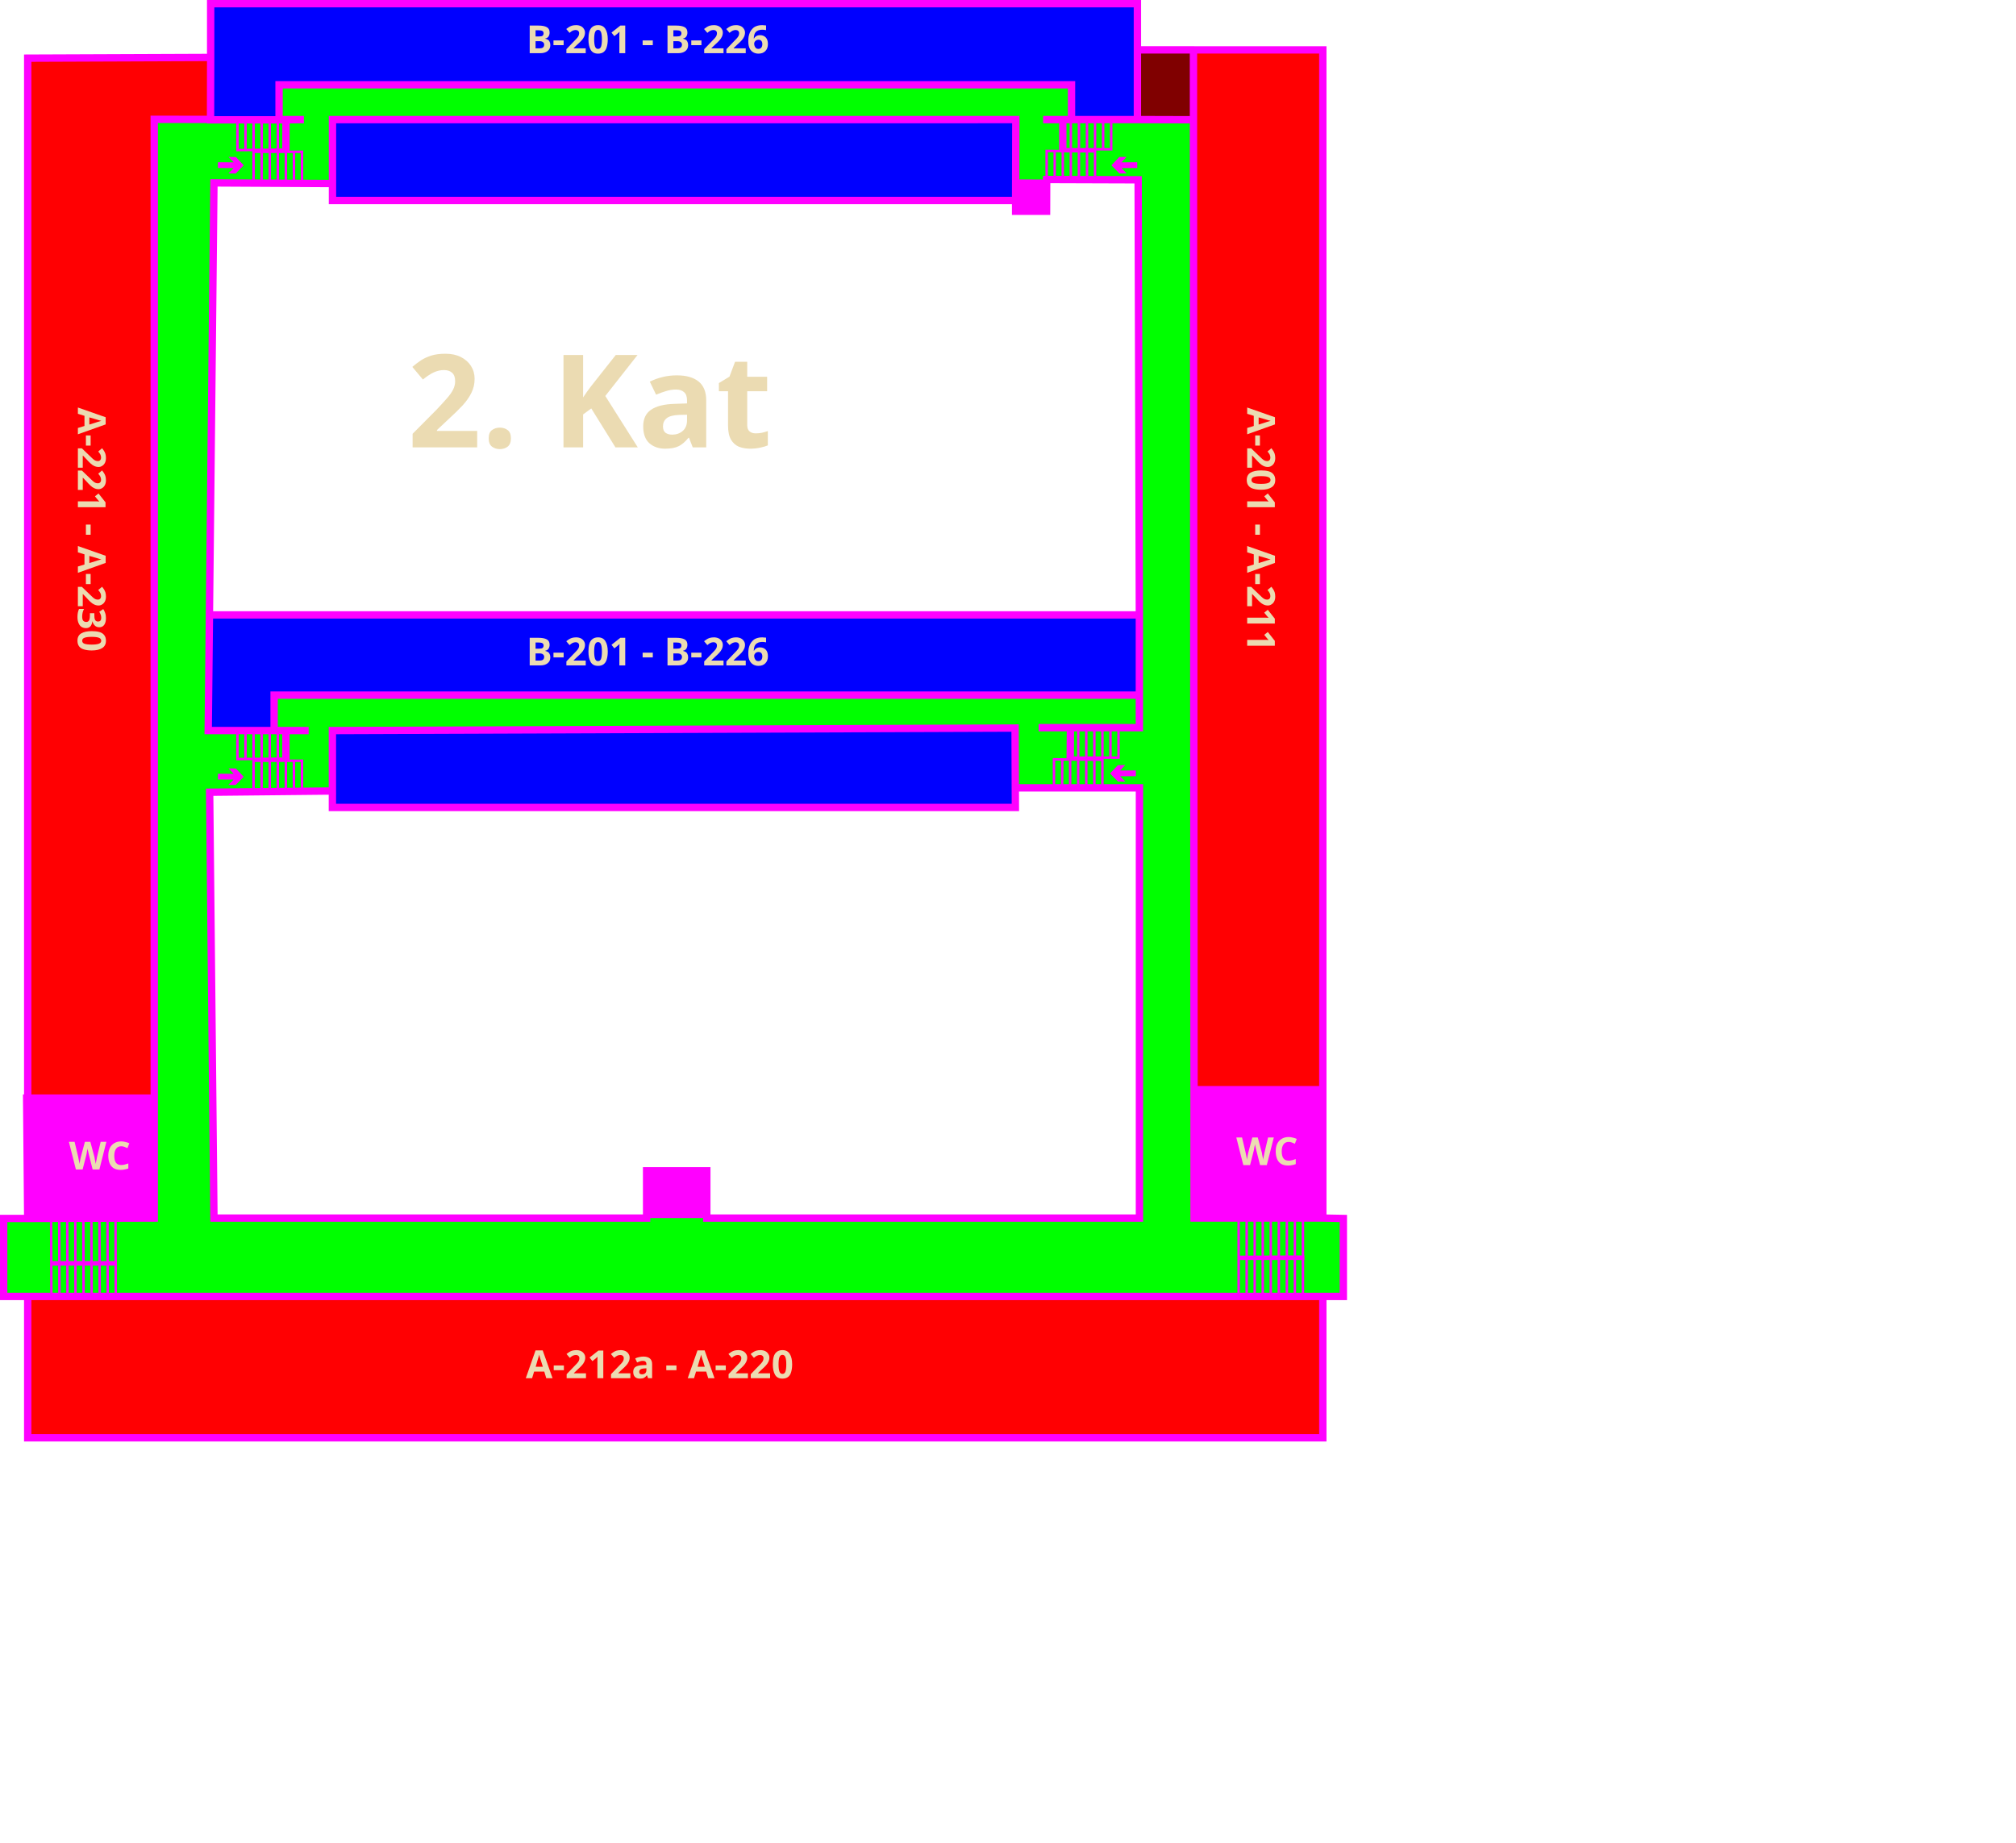
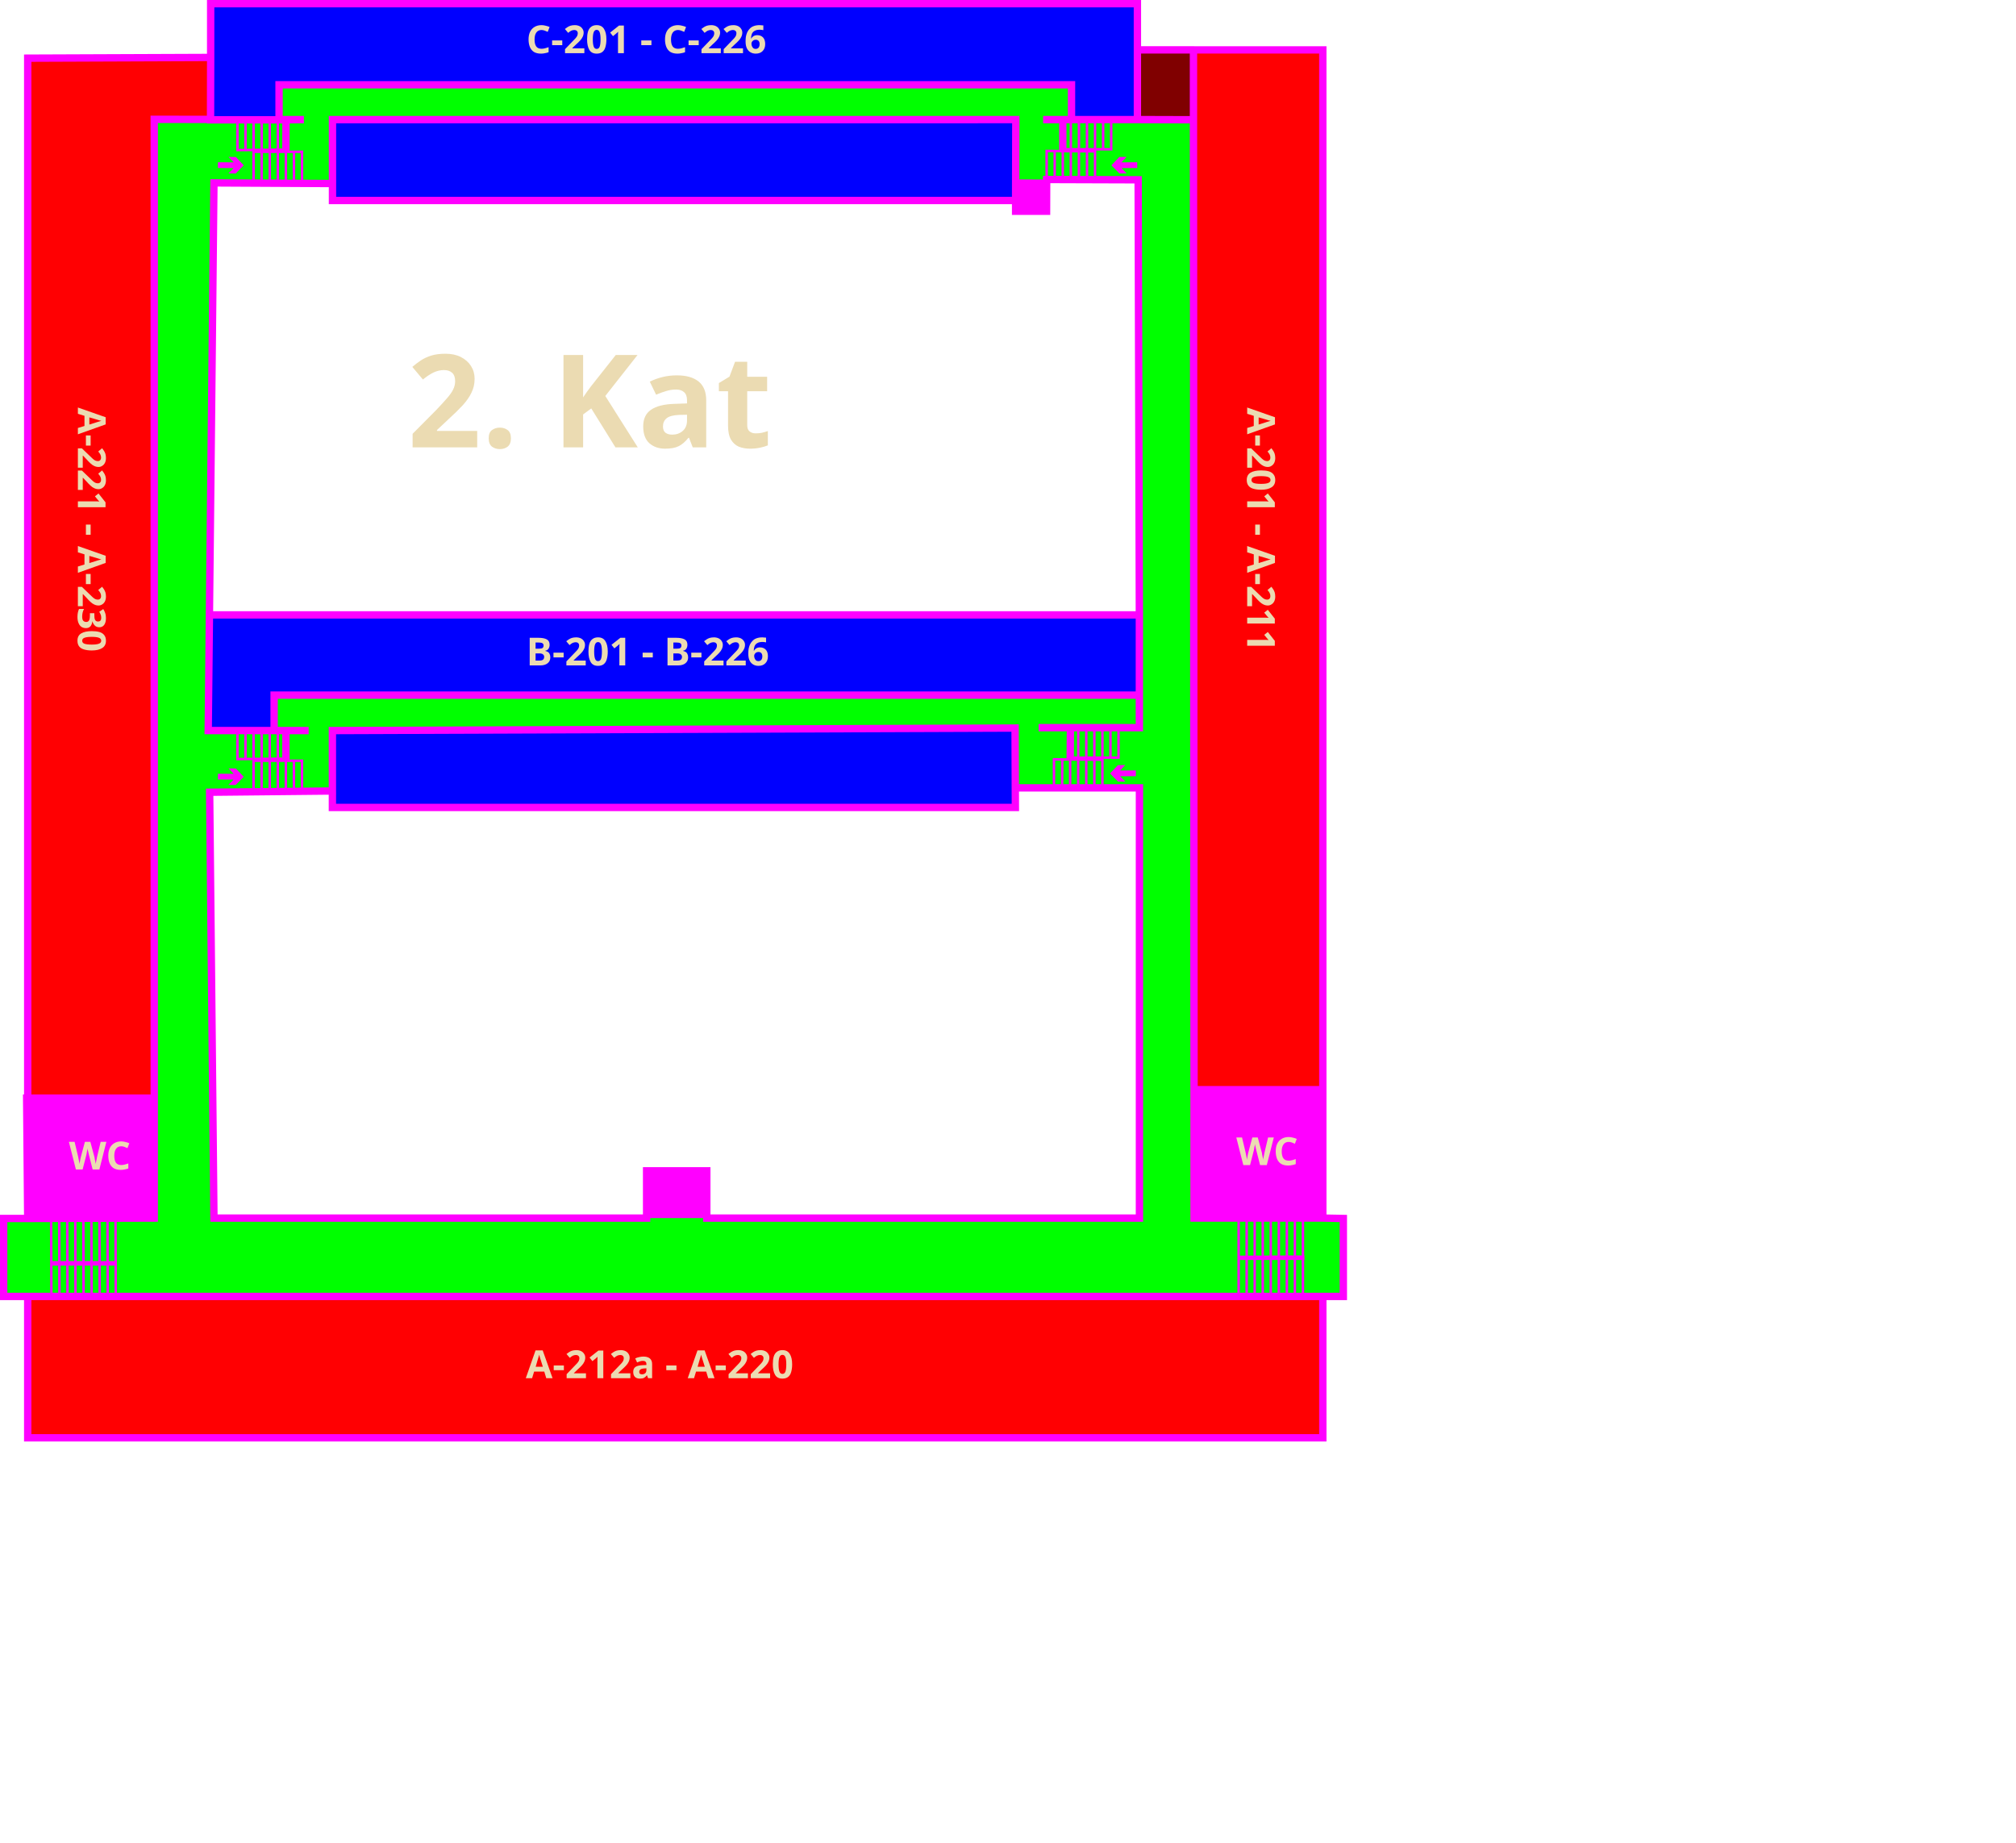
<svg xmlns="http://www.w3.org/2000/svg" width="220mm" height="201mm" viewBox="0 0 220 201" version="1.1" id="svg5" xml:space="preserve">
  <defs id="defs2">
    <symbol id="LeftArrow">
      <path d="M 9,36 31,14 H 46 L 30,30 H 62 V 42 H 30 L 46,58 H 31 Z" style="stroke:none" id="path137703" />
    </symbol>
  </defs>
  <g id="rooms" style="display:inline" transform="matrix(0.2672234,0,0,0.2672234,41.94234,31.80319)">
    <path id="2-A-3" style="opacity:1;fill:#ff0002;fill-opacity:1;stroke:none;stroke-width:2;stroke-dasharray:none;stroke-opacity:1" d="m -145.224,-95.561 v 0.296 h -0.418 l 1e-5,424.612 h 51.67 V -70.297 l 22.995,0.044 0.049,-25.308 z" />
    <rect style="opacity:1;fill:#ff0002;fill-opacity:1;stroke:none;stroke-width:1.995;stroke-dasharray:none;stroke-opacity:1" id="2-A-2" width="528.892" height="57.882" x="-145.641" y="-468.024" transform="scale(1,-1)" />
    <rect style="display:inline;opacity:1;fill:#ff0002;fill-opacity:1;stroke:none;stroke-width:2;stroke-dasharray:none;stroke-opacity:1" id="2-A-1" width="52.596" height="424.536" x="330.654" y="-98.639" />
    <rect style="opacity:1;fill:#800000;fill-opacity:1;stroke:none;stroke-width:2.202;stroke-dasharray:none;stroke-opacity:1" id="2-mystery" width="23.12" height="28.527" x="307.534" y="-98.646" />
    <path id="2-C" style="display:inline;opacity:1;fill:#0000ff;fill-opacity:0.998;stroke:none;stroke-width:2;stroke-dasharray:none;stroke-opacity:1" d="M -70.928,117.513 V 70.179 h 49.745 V 37.157 H 257.789 v 33.022 h 49.745 v 47.334 z" transform="scale(1,-1)" />
    <path id="2-B" style="display:inline;opacity:1;fill:#0000ff;fill-opacity:1;stroke:none;stroke-width:2.055;stroke-dasharray:none;stroke-opacity:1" d="m -71.928,132.045 v 47.219 h 50.708 v 31.394 H 257.691 V 178.238 h 50.637 v -46.193 z" />
    <rect style="opacity:1;fill:#ff00ff;fill-opacity:1;stroke:none;stroke-width:2.823;stroke-dasharray:none;stroke-opacity:1" id="2-elevator-1" width="24.582" height="20.8" x="107.097" y="-379.815" transform="scale(1,-1)" />
    <rect style="display:inline;opacity:1;fill:#ff00ff;fill-opacity:1;stroke:none;stroke-width:1.873;stroke-dasharray:none;stroke-opacity:1" id="2-elevator-2" width="15.879" height="13.567" x="-307.833" y="164.802" transform="scale(-1,1)" />
    <rect style="opacity:1;fill:#ff00ff;fill-opacity:1;stroke:none;stroke-width:2.254;stroke-dasharray:none;stroke-opacity:1" id="2-elevator-3" width="12.645" height="14.45" x="257.789" y="-47.226" />
    <rect style="opacity:1;fill:#ff00ff;fill-opacity:1;stroke:none;stroke-width:2.039;stroke-dasharray:none;stroke-opacity:1" id="2-toilet-1" width="52.597" height="52.417" x="330.654" y="325.897" />
    <rect style="display:inline;fill:#ff00ff;fill-opacity:1;stroke:none;stroke-width:1.955;stroke-dasharray:none;stroke-opacity:1" id="2-toilet-2" width="51.67" height="49.052" x="-145.641" y="329.347" />
  </g>
  <circle id="image-anchor" style="fill:#000000;stroke:#ff00ff;stroke-width:0.265" cx="74.133" cy="77.133" r="0.001" />
  <path id="hallway" style="display:inline;opacity:1;fill:#00ff00;fill-opacity:1;stroke:none;stroke-width:0.534;stroke-dasharray:none;stroke-opacity:0.083" d="m 30.452,9.251 v 3.799 l 2.709,0.044 -16.33,-0.032 4e-6,119.836 -16.43,0.043 v 8.505 H 146.594 v -8.505 H 130.301 V 13.066 l -13.369,-0.018 V 9.251 h -3.1 z m 5.829,3.799 74.548,-0.002 1.7e-4,6.526 13.373,0.044 v 56.224 h -4.174 -1.38 -88.736 v 3.865 h 3.426 -10.615 l 0.625,-59.752 12.934,0.07 z m 74.522,66.383 v 6.527 h 13.54 V 132.899 H 23.348 L 22.877,86.3 H 36.272 v -6.593 z" />
  <path id="walls" style="display:inline;fill:#ff00ff;fill-opacity:0.001;stroke:#ff00ff;stroke-width:0.802;stroke-linecap:square;stroke-dasharray:none;stroke-opacity:1" d="M 144.356,141.447 H 3.024 M 115.981,16.093 v -3.043 l -2.149,-10e-7 3.1,-0.002 m -6.102,8.826 v 1.171 m -80.917,56.662 1.286,3e-5 8e-6,3.297 -8e-6,-3.297 2.083,-3e-5 m 91.054,-3.905 v 3.59 h -7.523 l -0.025,3.47 0.025,-3.47 h -3.071 m -77.469,8.705 h 74.532 l -0.032,-8.663 -74.5,0.274 z m 0,-1.796 -13.394,0.136 0.47,46.463 47.213,-0.001 v -5.157 h 6.569 v 5.157 l 47.213,0.001 V 85.959 H 110.803 M 36.282,20.025 23.348,19.955 22.855,67.089 m 87.975,-44.044 3.379,-3e-5 0.011,-3.46 9.982,0.033 0.133,47.471 M 36.282,13.05 v 8.824 h 74.548 l 0.022,-8.826 z m -13.427,54.039 -0.133,12.618 h 7.191 v -3.865 h 3.426 90.997 v -8.753 H 22.855 M 130.301,118.891 v 14.007 H 144.356 M 130.239,13.066 130.301,118.891 h 14.055 M 130.239,5.444 v 7.621 l -6.117,-0.018 M 3.024,132.942 16.831,132.899 V 119.812 13.018 l 6.145,0.012 0.013,-6.763 -0.013,6.807 h 8.231 l -0.009,3.487 0.009,-3.487 1.954,-0.025 H 30.452 V 9.251 h 2.709 80.67 3.1 v 3.797 h 7.191 l 1e-5,-7.605 M 3.024,6.346 3.024,119.812 H 16.831 2.908 l 0.116,13.13 H 0.401 v 8.505 l 2.623,2e-5 v 15.423 H 144.356 V 141.447 h 2.238 v -8.505 l -2.238,-0.044 -8e-4,-127.453 -20.233,-0.002 V 0.401 H 22.989 l 1e-6,5.866 z" />
  <path id="stairs" style="display:inline;fill:#00ff00;fill-opacity:0.001;stroke:#ff00ff;stroke-width:0.267;stroke-linecap:square;stroke-dasharray:none;stroke-opacity:1" d="m 142.215,137.337 h -7.019 m -0.012,-0.21 7.03,-0.022 m -7.045,-4.233 v 8.55 m 0.877,-8.55 v 8.55 m 0.877,-8.55 v 8.55 m 0.877,-8.55 v 8.55 m 0.877,-8.55 v 8.55 m 0.877,-8.55 v 8.55 m 0.877,-8.55 v 8.55 m 0.877,-8.55 v 8.55 m 0.877,-8.55 v 8.55 M 12.627,137.951 H 5.608 m 0,-0.232 h 7.019 m -7.045,-4.801 0.026,8.53 m 0.852,-8.53 0.026,8.53 m 0.852,-8.53 0.026,8.53 m 0.852,-8.53 0.026,8.53 m 0.852,-8.53 0.026,8.53 m 0.852,-8.53 0.026,8.53 m 0.852,-8.53 0.026,8.53 m 0.852,-8.53 0.026,8.53 m 0.852,-8.53 0.026,8.53 M 118.622,19.585 v -3.112 m -1.761,-0.185 V 13.136 m 0.88,3.151 V 13.136 m 0.88,3.151 V 13.136 m 0.88,3.151 V 13.136 m 0.88,3.151 V 13.136 m 0.88,3.151 V 13.136 m -6.163,6.448 v -3.104 m 0.88,3.104 v -3.112 m 0.88,3.112 v -3.112 m 0.88,3.112 v -3.112 m 1.761,0.045 -1e-5,3.067 m -5.282,-7.7e-5 v -3.112 l 5.282,0.045 m -3.521,-3.381 v 3.151 l 5.282,7.5e-5 m -1.835,69.672 v -3.112 m -1.761,-0.185 v -3.151 m 0.88,3.151 v -3.151 m 0.88,3.151 v -3.151 m 0.88,3.151 v -3.151 m 0.88,3.151 v -3.151 m 0.88,3.151 v -3.151 m -6.163,6.448 0.026,-3.104 m 0.854,3.104 v -3.112 m 0.88,3.112 v -3.112 m 0.88,3.112 v -3.112 m 1.761,0.045 -1e-5,3.067 m -5.282,-8e-5 v -3.112 l 5.282,0.045 m -3.521,-3.381 v 3.151 l 5.282,8e-5 M 30.317,13.264 v 3.112 m -1.761,0.185 -0.011,3.374 m 0.892,-3.374 v 3.365 m 0.88,-3.365 v 3.356 m 0.88,-3.356 v 3.347 m 0.88,-3.347 v 3.338 m 0.88,-3.338 v 3.296 m -6.163,-6.593 v 3.112 m 0.88,-3.112 v 3.112 m 0.88,-3.112 v 3.112 m 0.88,-3.112 v 3.112 m 1.761,-0.045 -8e-6,-3.067 m -5.282,7.8e-5 3e-6,3.112 5.282,-0.045 m -3.521,3.613 v -3.383 h 5.282 m -2.641,63.145 v 3.112 m -1.761,0.185 -0.011,3.374 m 0.892,-3.374 v 3.365 m 0.88,-3.365 v 3.356 m 0.88,-3.356 v 3.347 m 0.88,-3.347 v 3.338 m 0.88,-3.338 v 3.296 m -6.163,-6.593 v 3.112 m 0.88,-3.112 v 3.112 m 0.88,-3.112 v 3.112 m 0.88,-3.112 v 3.112 m 1.761,-0.045 -8e-6,-3.067 m -5.282,8e-5 3e-6,3.112 5.282,-0.045 m -3.521,3.613 v -3.383 h 5.282" />
  <path id="arrows-bottom" style="display:none;fill:#ff00ff;fill-opacity:1;stroke:#ff00ff;stroke-width:0.19;stroke-dasharray:none;stroke-opacity:1" d="m 16.764,138.866 -0.531,0.005 -0.77,0.814 0.786,0.798 0.531,-0.005 -0.572,-0.58 1.847,-0.012 -0.004,-0.44 -1.847,0.012 z m 114.285,-0.249 0.531,0.005 0.77,0.814 -0.786,0.798 -0.531,-0.005 0.572,-0.58 -1.847,-0.012 0.004,-0.44 1.847,0.012 z" />
  <path id="arrows-top" style="fill:#ff00ff;fill-opacity:1;stroke:#ff00ff;stroke-width:0.19;stroke-dasharray:none;stroke-opacity:1" d="m 122.717,17.217 -0.531,0.005 -0.77,0.814 0.786,0.798 0.531,-0.005 -0.572,-0.58 1.847,-0.012 -0.004,-0.44 -1.847,0.012 z m -0.148,66.353 -0.531,0.005 -0.77,0.814 0.786,0.798 0.531,-0.005 -0.572,-0.58 1.847,-0.012 -0.004,-0.44 -1.847,0.012 z m -97.404,0.363 0.531,0.005 0.77,0.814 -0.786,0.798 -0.531,-0.005 0.572,-0.58 -1.847,-0.012 0.004,-0.44 1.847,0.012 z m 0,-66.716 0.531,0.005 0.77,0.814 -0.786,0.798 -0.531,-0.005 0.572,-0.58 -1.847,-0.012 0.004,-0.44 1.847,0.012 z" />
  <g id="map-text" style="fill:#ebdbb2;fill-opacity:1">
    <text xml:space="preserve" style="font-style:normal;font-variant:normal;font-weight:bold;font-stretch:normal;font-size:4.233px;font-family:'Courier Prime';-inkscape-font-specification:'Courier Prime Bold';fill:#ebdbb2;fill-opacity:1;stroke:none;stroke-width:0.267;stroke-opacity:1" x="44.46" y="-136.098" id="text1416-3-3-3" transform="rotate(90)">
      <tspan style="font-size:4.233px;stroke-width:0.267;fill:#ebdbb2;fill-opacity:1" x="44.46" y="-136.098" id="tspan785-56-6-6">A-201 - A-211</tspan>
    </text>
    <text xml:space="preserve" style="font-style:normal;font-variant:normal;font-weight:bold;font-stretch:normal;font-size:4.233px;font-family:'Courier Prime';-inkscape-font-specification:'Courier Prime Bold';fill:#ebdbb2;fill-opacity:1;stroke:none;stroke-width:0.267;stroke-opacity:1" x="44.46" y="-8.498" id="text1416-3-3-3-3" transform="rotate(90)">
      <tspan style="font-size:4.233px;stroke-width:0.267;fill:#ebdbb2;fill-opacity:1" x="44.46" y="-8.498" id="tspan785-56-6-6-6">A-221 - A-230</tspan>
    </text>
    <text xml:space="preserve" style="font-style:normal;font-variant:normal;font-weight:bold;font-stretch:normal;font-size:4.233px;font-family:'Courier Prime';-inkscape-font-specification:'Courier Prime Bold';fill:#ebdbb2;fill-opacity:1;stroke:none;stroke-width:0.267;stroke-opacity:1" x="57.377" y="150.366" id="text1416-3-3-3-3-7">
      <tspan style="font-size:4.233px;stroke-width:0.267;fill:#ebdbb2;fill-opacity:1" x="57.377" y="150.366" id="tspan785-56-6-6-6-5">A-212a - A-220</tspan>
    </text>
    <text xml:space="preserve" style="font-style:normal;font-variant:normal;font-weight:bold;font-stretch:normal;font-size:4.233px;font-family:'Courier Prime';-inkscape-font-specification:'Courier Prime Bold';fill:#ebdbb2;fill-opacity:1;stroke:none;stroke-width:0.267;stroke-opacity:1" x="57.428" y="72.605" id="text1416">
      <tspan style="font-size:4.233px;stroke-width:0.267;fill:#ebdbb2;fill-opacity:1" x="57.428" y="72.605" id="tspan785">B-201 - B-226</tspan>
    </text>
    <text xml:space="preserve" style="font-style:normal;font-variant:normal;font-weight:bold;font-stretch:normal;font-size:4.233px;font-family:'Courier Prime';-inkscape-font-specification:'Courier Prime Bold';fill:#ebdbb2;fill-opacity:1;stroke:none;stroke-width:0.267;stroke-opacity:1" x="57.428" y="5.803" id="text1416-3">
-       <tspan style="font-size:4.233px;stroke-width:0.267;fill:#ebdbb2;fill-opacity:1" x="57.428" y="5.803" id="tspan785-5">B-201 - B-226</tspan>
+       <tspan style="font-size:4.233px;fill:#ebdbb2;fill-opacity:1;stroke-width:0.267" x="57.428" y="5.803" id="tspan785-5">C-201 - C-226</tspan>
    </text>
    <text xml:space="preserve" style="font-style:normal;font-variant:normal;font-weight:bold;font-stretch:normal;font-size:4.233px;font-family:'Courier Prime';-inkscape-font-specification:'Courier Prime Bold';display:inline;fill:#ebdbb2;stroke:none;stroke-width:0.267;fill-opacity:1" x="134.915" y="127.121" id="text398-0">
      <tspan id="tspan396-62" style="font-style:normal;font-variant:normal;font-weight:bold;font-stretch:normal;font-size:4.233px;font-family:'Courier Prime';-inkscape-font-specification:'Courier Prime Bold';fill:#ebdbb2;stroke:none;stroke-width:0.267;fill-opacity:1" x="134.915" y="127.121">WC</tspan>
    </text>
    <text xml:space="preserve" style="font-style:normal;font-variant:normal;font-weight:bold;font-stretch:normal;font-size:4.233px;font-family:'Courier Prime';-inkscape-font-specification:'Courier Prime Bold';display:inline;fill:#ebdbb2;stroke:none;stroke-width:0.267;fill-opacity:1" x="7.514" y="127.593" id="text398-0-3">
      <tspan id="tspan396-62-6" style="font-style:normal;font-variant:normal;font-weight:bold;font-stretch:normal;font-size:4.233px;font-family:'Courier Prime';-inkscape-font-specification:'Courier Prime Bold';fill:#ebdbb2;stroke:none;stroke-width:0.267;fill-opacity:1" x="7.514" y="127.593">WC</tspan>
    </text>
    <text xml:space="preserve" style="font-style:normal;font-variant:normal;font-weight:bold;font-stretch:normal;font-size:14.111px;font-family:'Courier Prime';-inkscape-font-specification:'Courier Prime Bold';fill:#ebdbb2;fill-opacity:1;stroke:none;stroke-width:0.267;stroke-opacity:1" x="73.528" y="48.812" id="text2907-3">
      <tspan id="tspan2905-6" style="font-size:14.111px;text-align:center;text-anchor:middle;stroke-width:0.267;fill:#ebdbb2;fill-opacity:1" x="73.528" y="48.812">2. Kat</tspan>
    </text>
  </g>
</svg>
